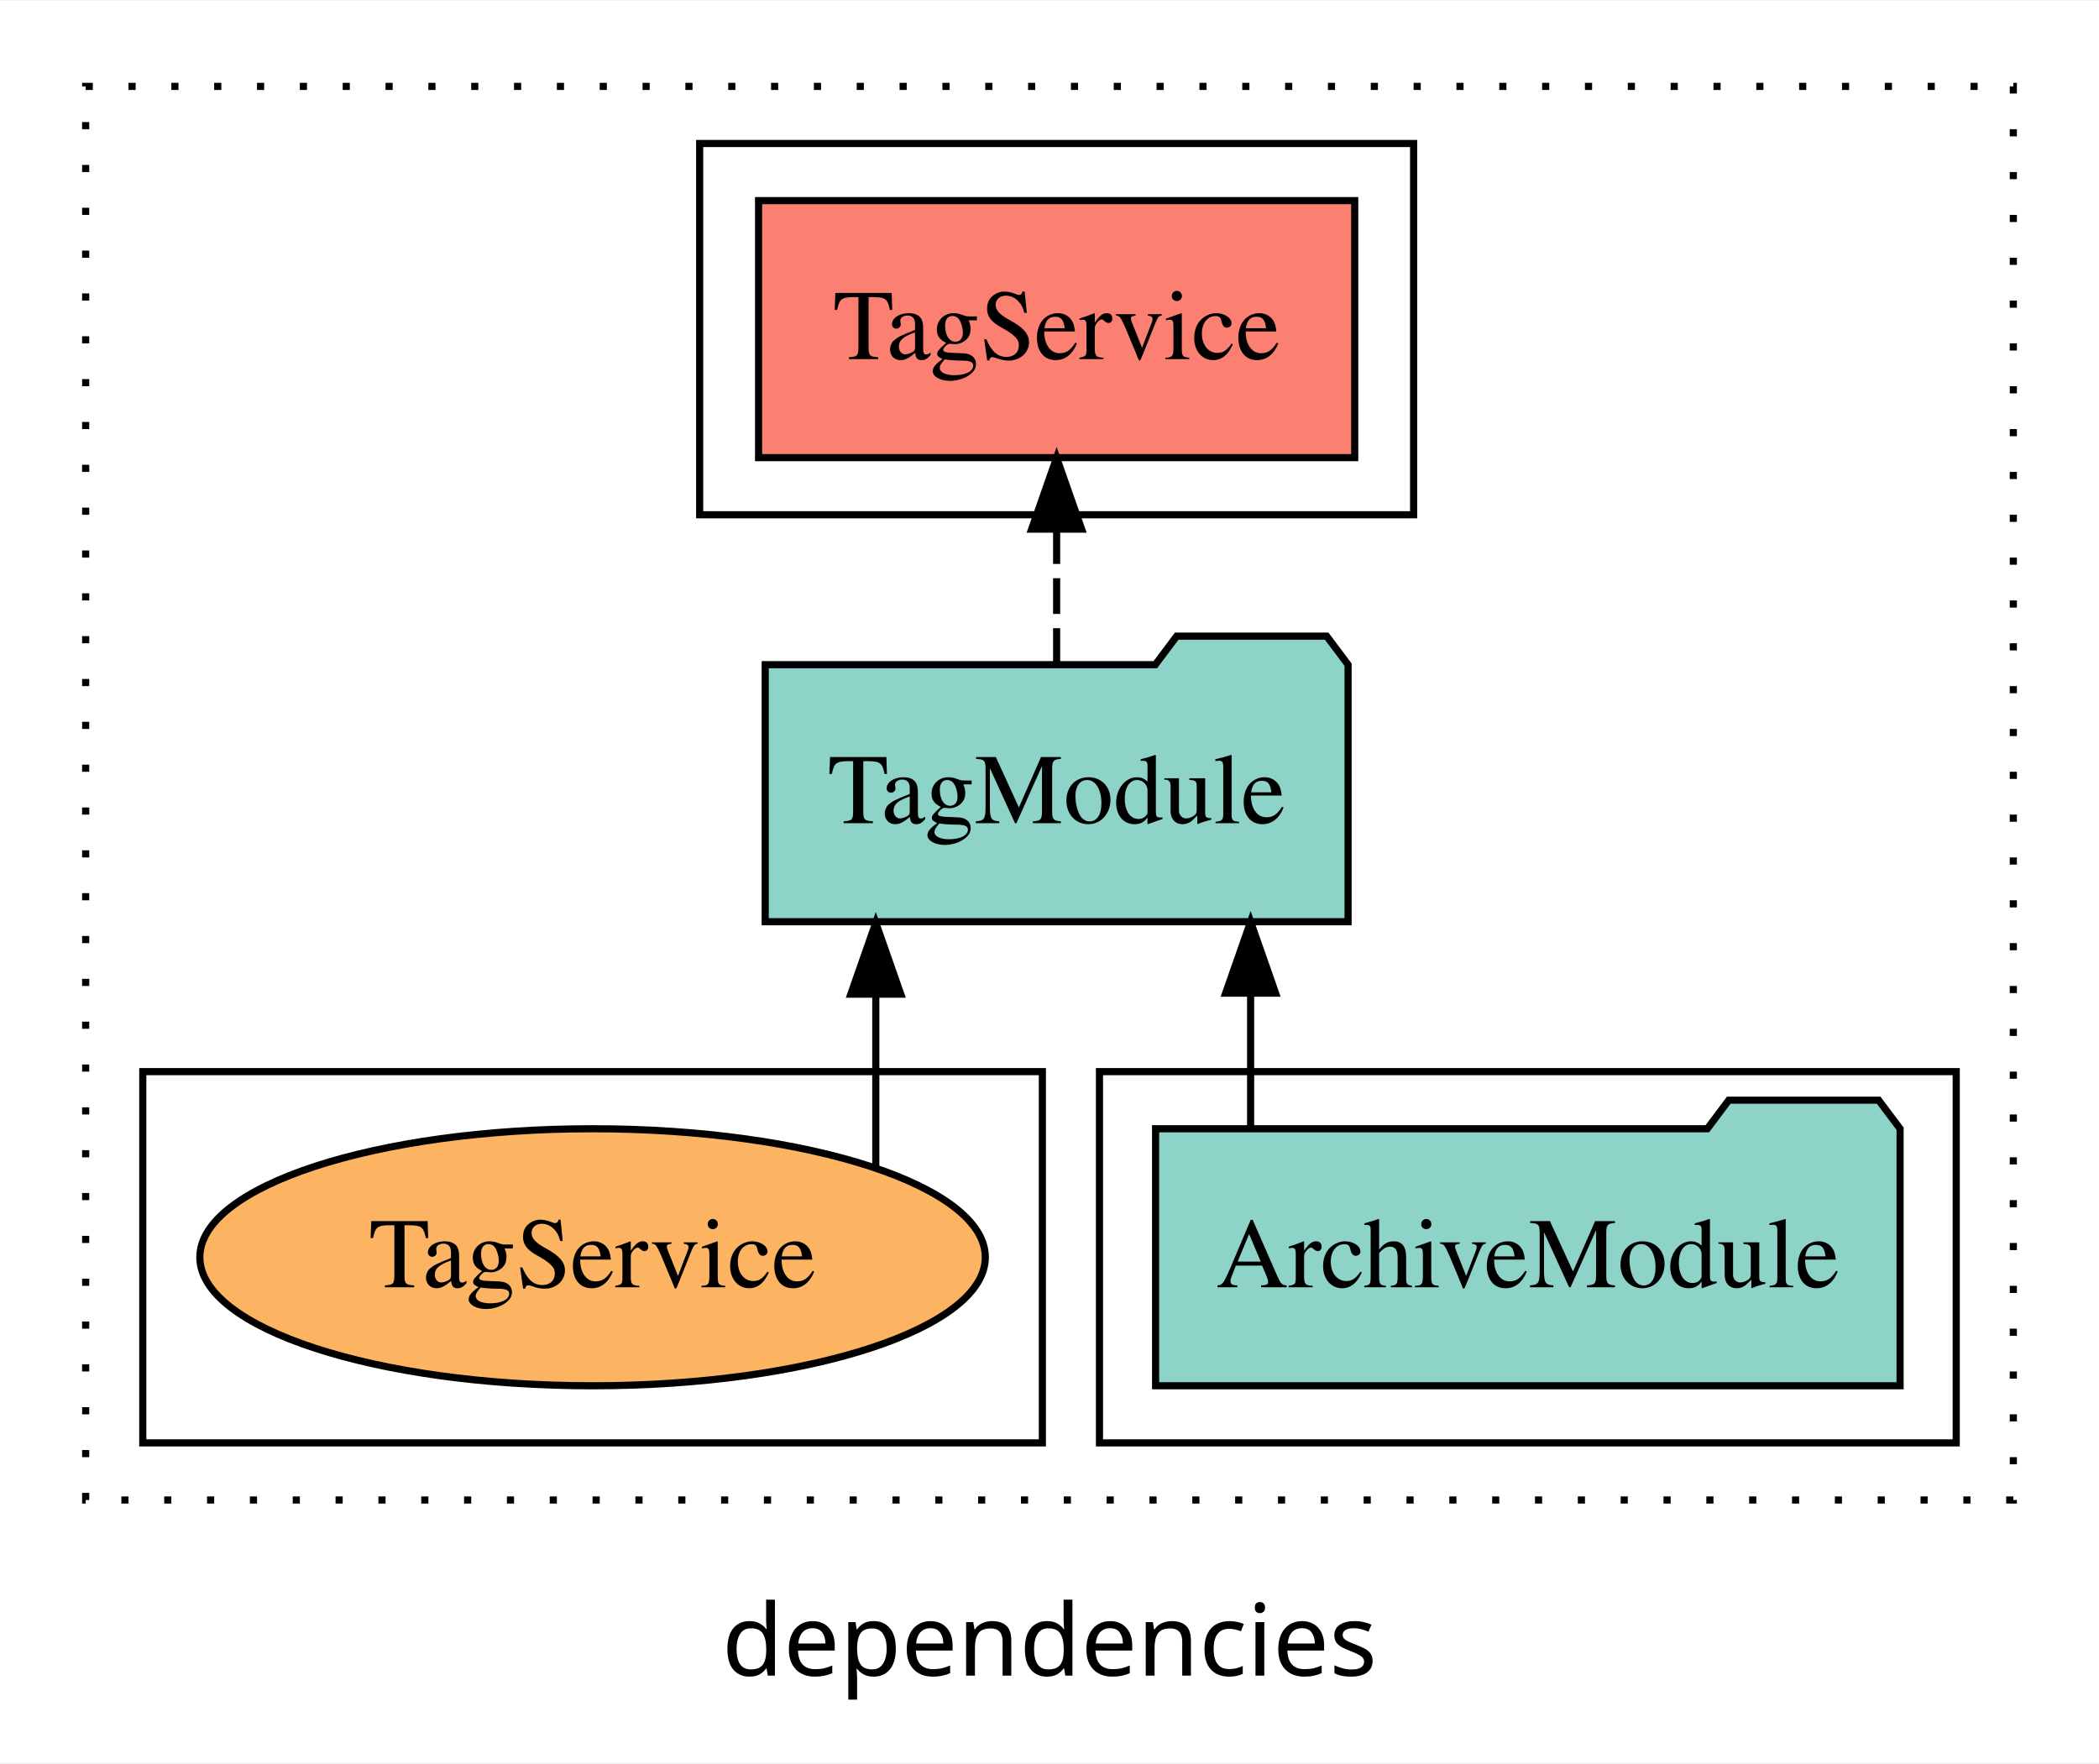
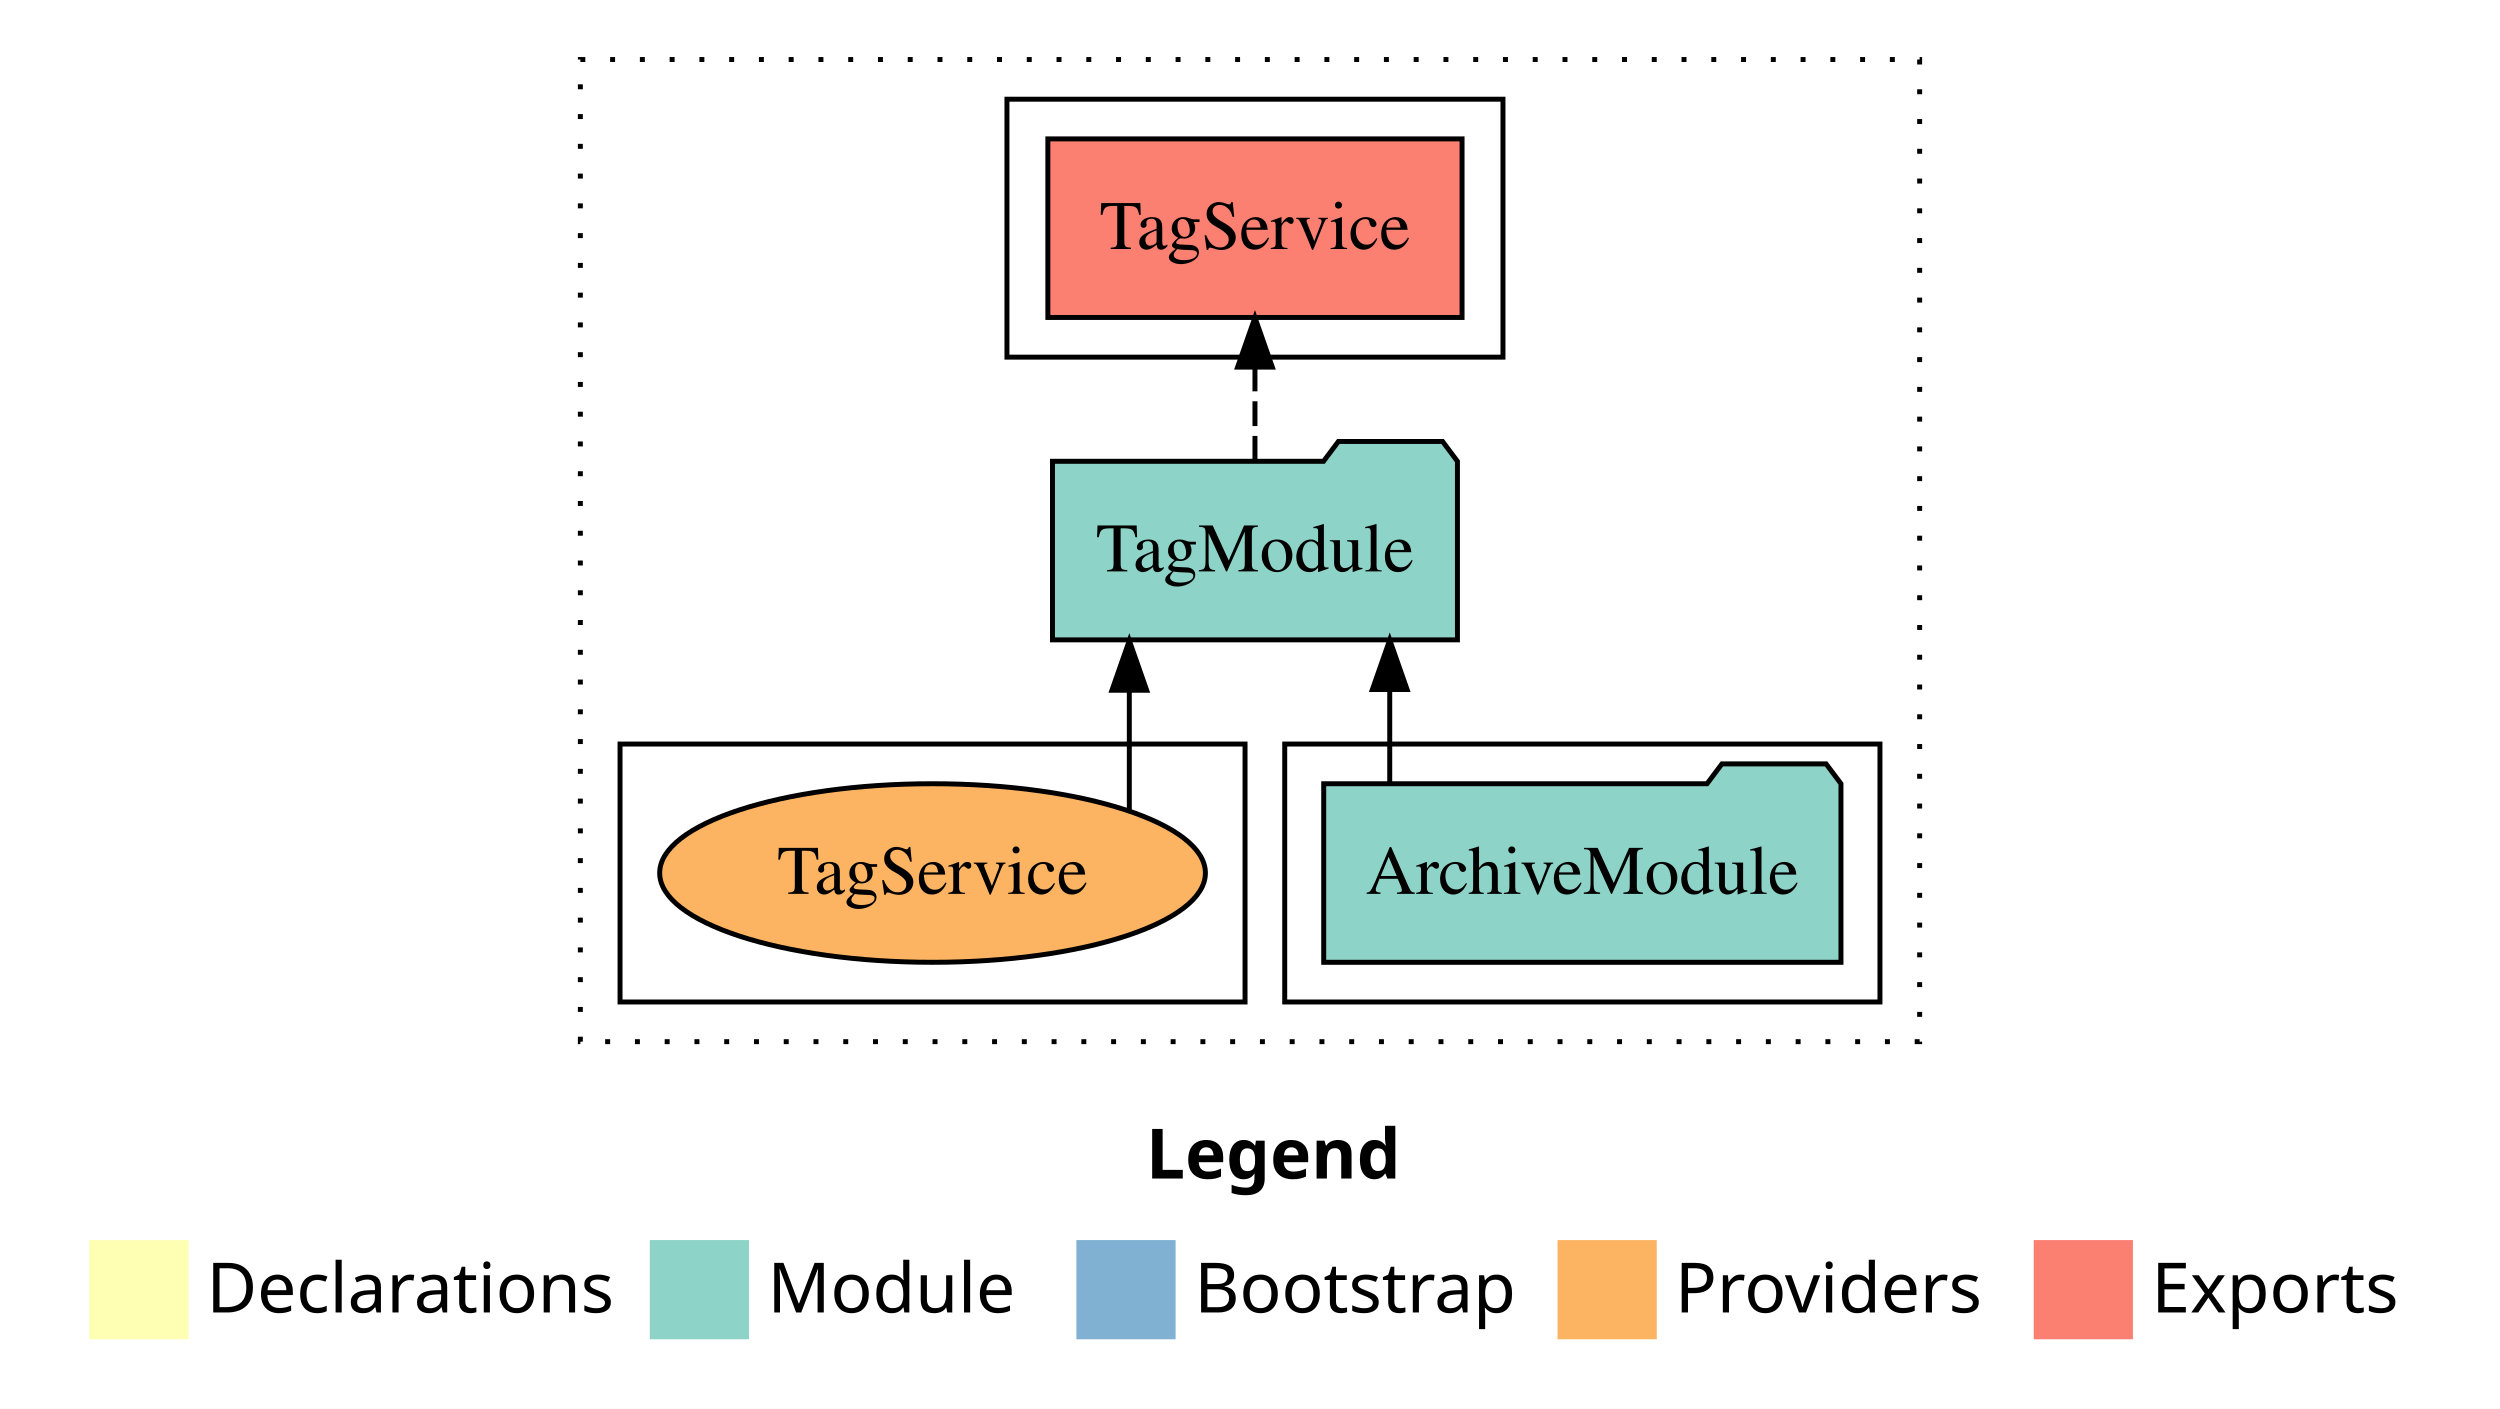
- <svg xmlns="http://www.w3.org/2000/svg" width="294pt" height="247pt" viewBox="0.00 0.00 294.00 246.80">
-   <g id="graph0" class="graph" transform="scale(1 1) rotate(0) translate(4 242.8)">
-     <polygon fill="white" stroke="transparent" points="-4,4 -4,-242.8 290,-242.8 290,4 -4,4" />
-     <text text-anchor="middle" x="143" y="-8.2" font-family="sans-serif" font-size="14.00">dependencies</text>
+ <svg xmlns="http://www.w3.org/2000/svg" width="504pt" height="284pt" viewBox="0.00 0.00 504.00 284.00">
+   <g id="graph0" class="graph" transform="scale(1 1) rotate(0) translate(4 280)">
+     <polygon fill="white" stroke="transparent" points="-4,4 -4,-280 500,-280 500,4 -4,4" />
+     <text text-anchor="start" x="227.01" y="-42.4" font-family="Times-12" font-weight="bold" font-size="14.00">Legend</text>
+     <polygon fill="#ffffb3" stroke="transparent" points="14,-10 14,-30 34,-30 34,-10 14,-10" />
+     <text text-anchor="start" x="37.63" y="-15.4" font-family="Times-12" font-size="14.00">  Declarations</text>
+     <polygon fill="#8dd3c7" stroke="transparent" points="127,-10 127,-30 147,-30 147,-10 127,-10" />
+     <text text-anchor="start" x="150.73" y="-15.4" font-family="Times-12" font-size="14.00">  Module</text>
+     <polygon fill="#80b1d3" stroke="transparent" points="213,-10 213,-30 233,-30 233,-10 213,-10" />
+     <text text-anchor="start" x="236.78" y="-15.4" font-family="Times-12" font-size="14.00">  Bootstrap</text>
+     <polygon fill="#fdb462" stroke="transparent" points="310,-10 310,-30 330,-30 330,-10 310,-10" />
+     <text text-anchor="start" x="333.67" y="-15.4" font-family="Times-12" font-size="14.00">  Providers</text>
+     <polygon fill="#fb8072" stroke="transparent" points="406,-10 406,-30 426,-30 426,-10 406,-10" />
+     <text text-anchor="start" x="429.73" y="-15.4" font-family="Times-12" font-size="14.00">  Exports</text>
    <g id="clust1" class="cluster">
-       <polygon fill="none" stroke="black" stroke-dasharray="1,5" points="8,-32.8 8,-230.8 278,-230.8 278,-32.8 8,-32.8" />
+       <polygon fill="none" stroke="black" stroke-dasharray="1,5" points="113,-70 113,-268 383,-268 383,-70 113,-70" />
+     </g>
+     <g id="clust4" class="cluster">
+       <polygon fill="none" stroke="black" points="199,-208 199,-260 299,-260 299,-208 199,-208" />
    </g>
    <g id="clust3" class="cluster">
-       <polygon fill="none" stroke="black" points="150,-40.8 150,-92.8 270,-92.8 270,-40.8 150,-40.8" />
+       <polygon fill="none" stroke="black" points="255,-78 255,-130 375,-130 375,-78 255,-78" />
    </g>
    <g id="clust6" class="cluster">
-       <polygon fill="none" stroke="black" points="16,-40.8 16,-92.8 142,-92.8 142,-40.8 16,-40.8" />
-     </g>
-     <g id="clust4" class="cluster">
-       <polygon fill="none" stroke="black" points="94,-170.8 94,-222.8 194,-222.8 194,-170.8 94,-170.8" />
+       <polygon fill="none" stroke="black" points="121,-78 121,-130 247,-130 247,-78 121,-78" />
    </g>
    <g id="node1" class="node">
-       <polygon fill="#8dd3c7" stroke="black" points="262.14,-84.8 259.14,-88.8 238.14,-88.8 235.14,-84.8 157.86,-84.8 157.86,-48.8 262.14,-48.8 262.14,-84.8" />
-       <text text-anchor="middle" x="210" y="-62.6" font-family="Times,serif" font-size="14.00">ArchiveModule</text>
+       <polygon fill="#8dd3c7" stroke="black" points="367.14,-122 364.14,-126 343.14,-126 340.14,-122 262.86,-122 262.86,-86 367.14,-86 367.14,-122" />
+       <text text-anchor="middle" x="315" y="-99.8" font-family="Times,serif" font-size="14.00">ArchiveModule</text>
    </g>
    <g id="node2" class="node">
-       <polygon fill="#8dd3c7" stroke="black" points="184.82,-149.8 181.82,-153.8 160.82,-153.8 157.82,-149.8 103.18,-149.8 103.18,-113.8 184.82,-113.8 184.82,-149.8" />
-       <text text-anchor="middle" x="144" y="-127.6" font-family="Times,serif" font-size="14.00">TagModule</text>
+       <polygon fill="#8dd3c7" stroke="black" points="289.82,-187 286.82,-191 265.82,-191 262.82,-187 208.18,-187 208.18,-151 289.82,-151 289.82,-187" />
+       <text text-anchor="middle" x="249" y="-164.8" font-family="Times,serif" font-size="14.00">TagModule</text>
    </g>
    <g id="edge1" class="edge">
-       <path fill="none" stroke="black" d="M171.17,-84.91C171.17,-84.91 171.17,-103.79 171.17,-103.79" />
-       <polygon fill="black" stroke="black" points="167.67,-103.79 171.17,-113.79 174.67,-103.79 167.67,-103.79" />
+       <path fill="none" stroke="black" d="M276.17,-122.11C276.17,-122.11 276.17,-140.99 276.17,-140.99" />
+       <polygon fill="black" stroke="black" points="272.67,-140.99 276.17,-150.99 279.67,-140.99 272.67,-140.99" />
    </g>
    <g id="node3" class="node">
-       <polygon fill="#fb8072" stroke="black" points="185.75,-214.8 102.25,-214.8 102.25,-178.8 185.75,-178.8 185.75,-214.8" />
-       <text text-anchor="middle" x="144" y="-192.6" font-family="Times,serif" font-size="14.00">TagService </text>
+       <polygon fill="#fb8072" stroke="black" points="290.75,-252 207.25,-252 207.25,-216 290.75,-216 290.75,-252" />
+       <text text-anchor="middle" x="249" y="-229.8" font-family="Times,serif" font-size="14.00">TagService </text>
    </g>
    <g id="edge2" class="edge">
-       <path fill="none" stroke="black" stroke-dasharray="5,2" d="M144,-149.91C144,-149.91 144,-168.79 144,-168.79" />
-       <polygon fill="black" stroke="black" points="140.5,-168.79 144,-178.79 147.5,-168.79 140.5,-168.79" />
+       <path fill="none" stroke="black" stroke-dasharray="5,2" d="M249,-187.11C249,-187.11 249,-205.99 249,-205.99" />
+       <polygon fill="black" stroke="black" points="245.5,-205.99 249,-215.99 252.5,-205.99 245.5,-205.99" />
    </g>
    <g id="node4" class="node">
-       <ellipse fill="#fdb462" stroke="black" cx="79" cy="-66.8" rx="55.01" ry="18" />
-       <text text-anchor="middle" x="79" y="-62.6" font-family="Times,serif" font-size="14.00">TagService</text>
+       <ellipse fill="#fdb462" stroke="black" cx="184" cy="-104" rx="55.01" ry="18" />
+       <text text-anchor="middle" x="184" y="-99.8" font-family="Times,serif" font-size="14.00">TagService</text>
    </g>
    <g id="edge3" class="edge">
-       <path fill="none" stroke="black" d="M118.67,-79.33C118.67,-79.33 118.67,-103.65 118.67,-103.65" />
-       <polygon fill="black" stroke="black" points="115.17,-103.65 118.67,-113.65 122.17,-103.65 115.17,-103.65" />
+       <path fill="none" stroke="black" d="M223.67,-116.53C223.67,-116.53 223.67,-140.85 223.67,-140.85" />
+       <polygon fill="black" stroke="black" points="220.17,-140.85 223.67,-150.85 227.17,-140.85 220.17,-140.85" />
    </g>
  </g>
</svg>
